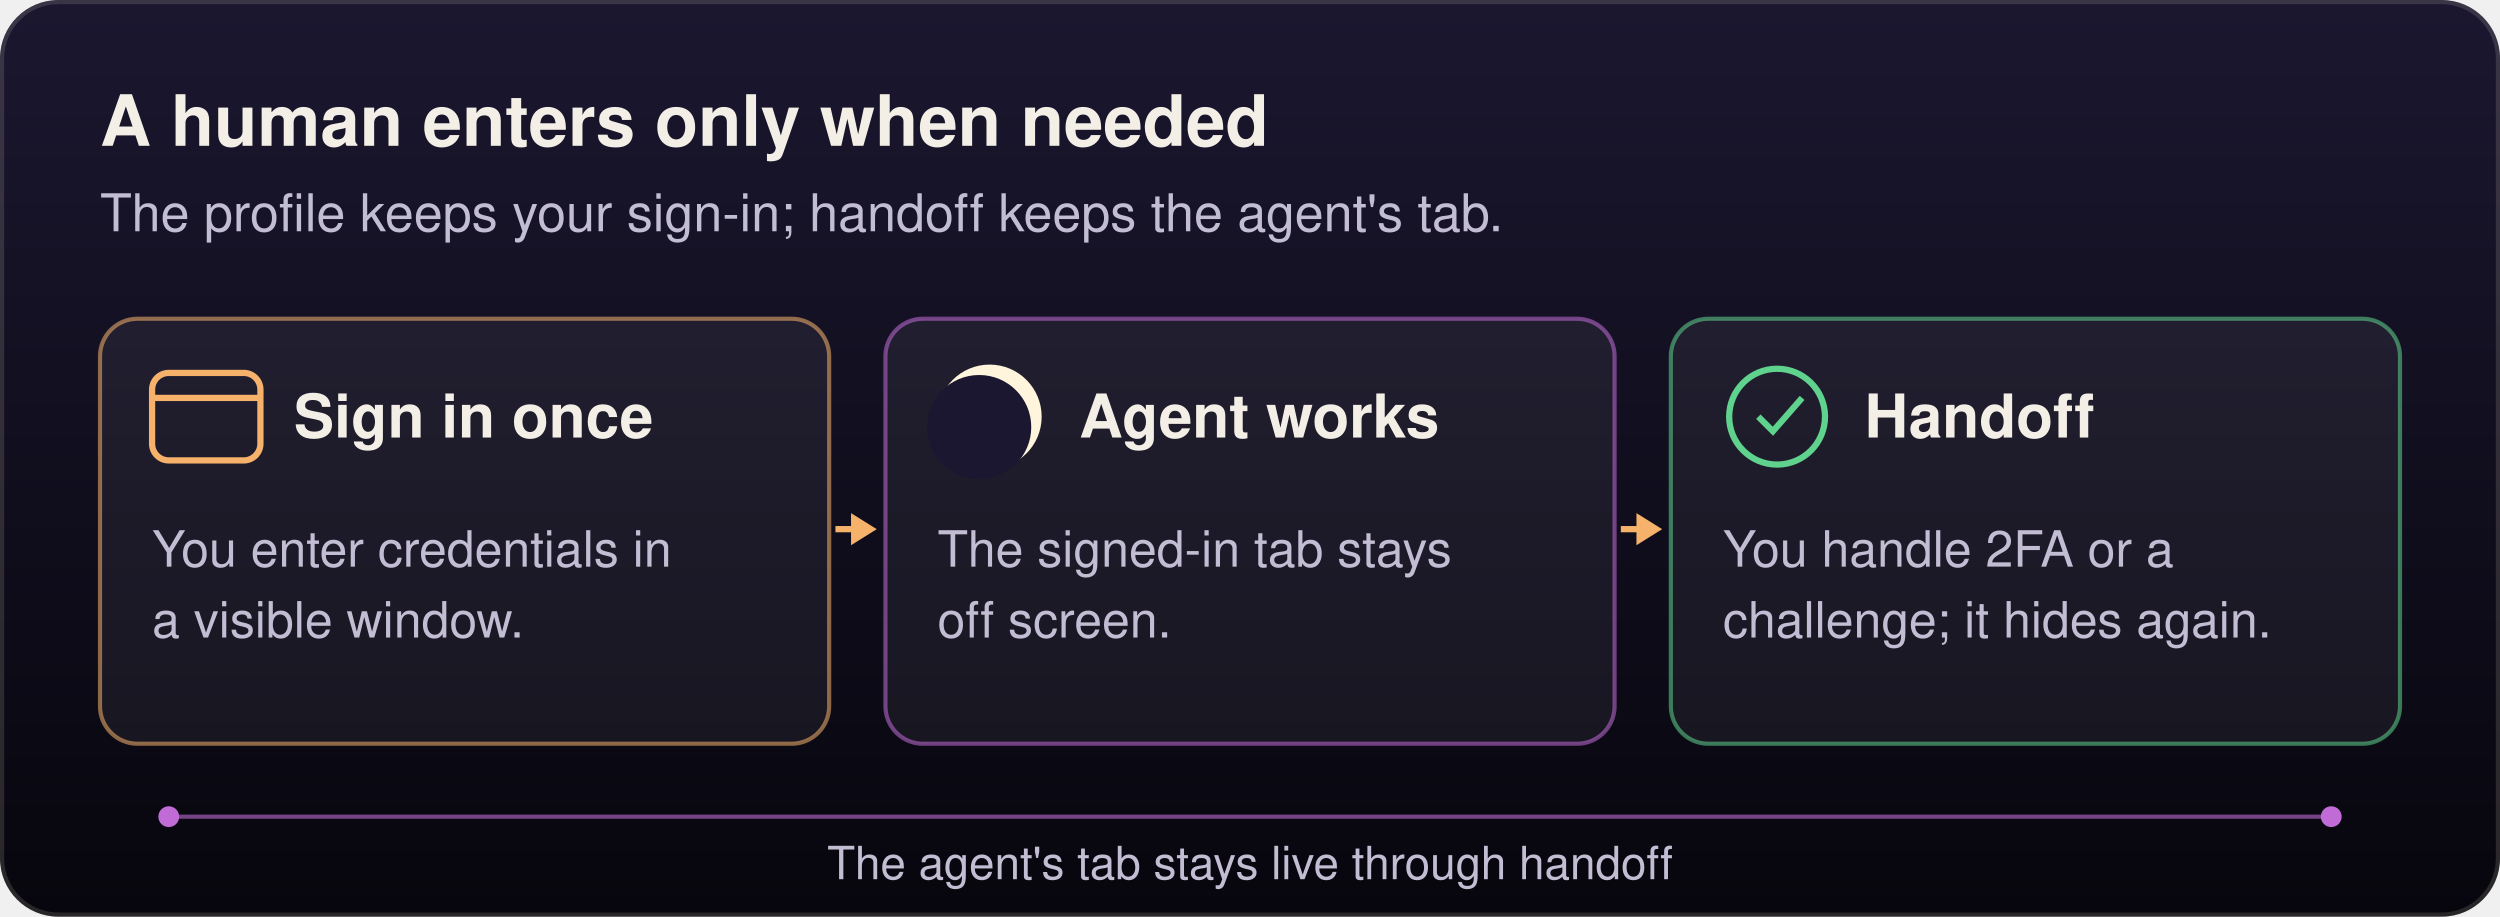
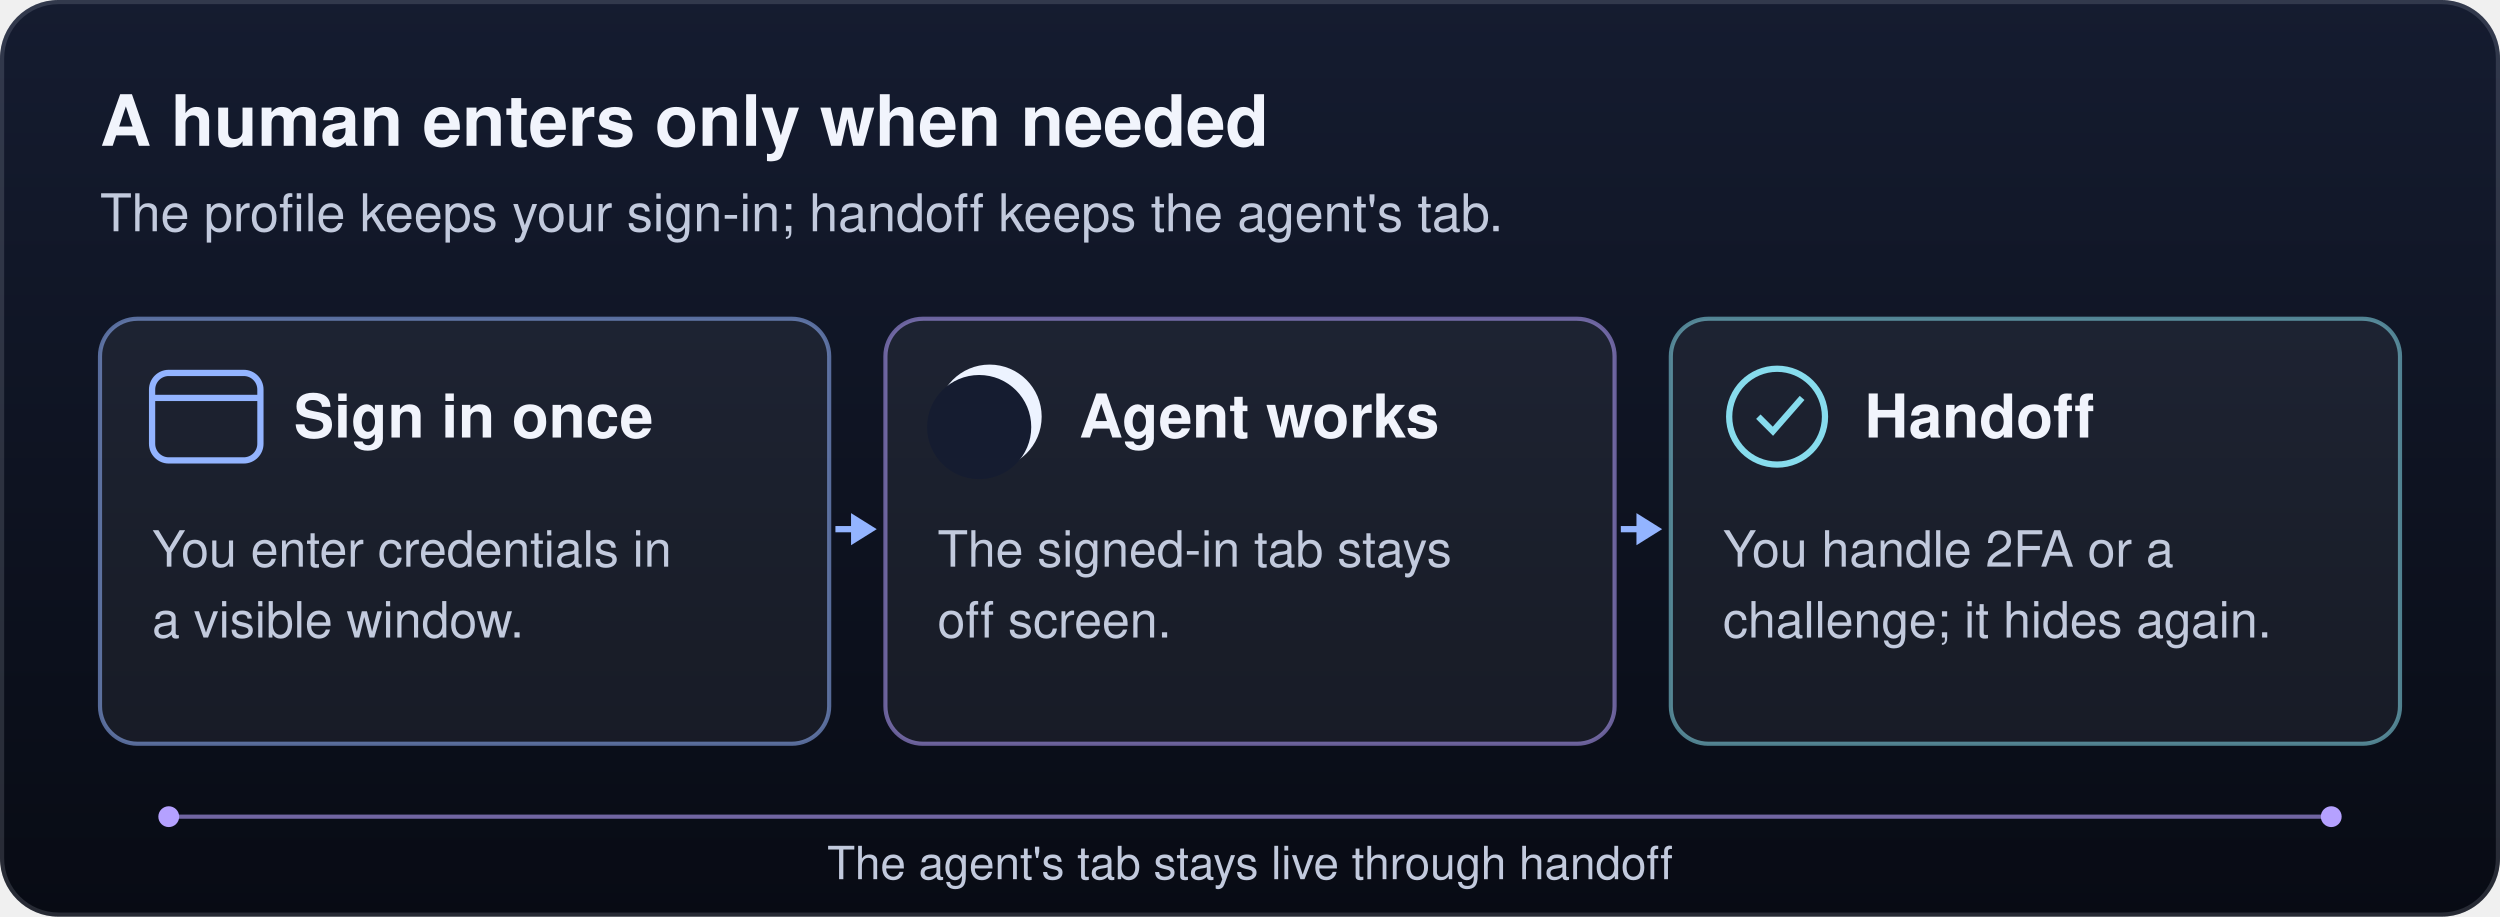
<svg xmlns="http://www.w3.org/2000/svg" viewBox="0 0 1200 440" role="img" aria-labelledby="title desc">
  <defs>
    <linearGradient id="sky" x2="0" y2="1">
-       <stop stop-color="#1b1730" />
-       <stop offset="1" stop-color="#07060d" />
+       <stop stop-color="#151c30" />
+       <stop offset="1" stop-color="#080b14" />
    </linearGradient>
  </defs>
  <rect width="1200" height="440" rx="28" fill="url(#sky)" />
-   <rect x="1" y="1" width="1198" height="438" rx="27" fill="none" stroke="#fff1d2" stroke-opacity=".14" stroke-width="2" />
-   <text x="48" y="70" fill="#f4efe6" font-family="-apple-system, BlinkMacSystemFont, 'SF Pro Display', 'Segoe UI', Helvetica, Arial, sans-serif" font-size="34" font-weight="600">A human enters only when needed</text>
-   <text x="48" y="111" fill="#c3bdd3" font-family="-apple-system, BlinkMacSystemFont, 'SF Pro Display', 'Segoe UI', Helvetica, Arial, sans-serif" font-size="25">The profile keeps your sign-in; handoff keeps the agent's tab.</text>
+   <rect x="1" y="1" width="1198" height="438" rx="27" fill="none" stroke="#e8edff" stroke-opacity=".14" stroke-width="2" />
+   <text x="48" y="70" fill="#f1f4fc" font-family="-apple-system, BlinkMacSystemFont, 'SF Pro Display', 'Segoe UI', Helvetica, Arial, sans-serif" font-size="34" font-weight="600">A human enters only when needed</text>
+   <text x="48" y="111" fill="#c2cadd" font-family="-apple-system, BlinkMacSystemFont, 'SF Pro Display', 'Segoe UI', Helvetica, Arial, sans-serif" font-size="25">The profile keeps your sign-in; handoff keeps the agent's tab.</text>
  <g font-family="-apple-system, BlinkMacSystemFont, 'SF Pro Display', 'Segoe UI', Helvetica, Arial, sans-serif">
    <g transform="translate(48 153)">
-       <rect width="350" height="204" rx="18" fill="#ffffff" fill-opacity=".055" stroke="#f6b26b" stroke-opacity=".55" stroke-width="2" />
-       <rect x="25" y="26" width="52" height="42" rx="8" fill="none" stroke="#f6b26b" stroke-width="3" />
-       <path d="M25 38h52" stroke="#f6b26b" stroke-width="3" />
-       <text x="93" y="57" fill="#f4efe6" font-size="29" font-weight="600">Sign in once</text>
-       <text x="25" y="119" fill="#c3bdd3" font-size="24">You enter credentials in</text>
-       <text x="25" y="153" fill="#c3bdd3" font-size="24">a visible window.</text>
+       <rect width="350" height="204" rx="18" fill="#ffffff" fill-opacity=".055" stroke="#93b4ff" stroke-opacity=".55" stroke-width="2" />
+       <rect x="25" y="26" width="52" height="42" rx="8" fill="none" stroke="#93b4ff" stroke-width="3" />
+       <path d="M25 38h52" stroke="#93b4ff" stroke-width="3" />
+       <text x="93" y="57" fill="#f1f4fc" font-size="29" font-weight="600">Sign in once</text>
+       <text x="25" y="119" fill="#c2cadd" font-size="24">You enter credentials in</text>
+       <text x="25" y="153" fill="#c2cadd" font-size="24">a visible window.</text>
    </g>
    <g transform="translate(425 153)">
-       <rect width="350" height="204" rx="18" fill="#ffffff" fill-opacity=".055" stroke="#c06bd6" stroke-opacity=".55" stroke-width="2" />
-       <circle cx="50" cy="47" r="25" fill="#fff4dc" />
-       <circle cx="45" cy="52" r="25" fill="#1b1730" />
-       <text x="93" y="57" fill="#f4efe6" font-size="29" font-weight="600">Agent works</text>
-       <text x="25" y="119" fill="#c3bdd3" font-size="24">The signed-in tab stays</text>
-       <text x="25" y="153" fill="#c3bdd3" font-size="24">off screen.</text>
+       <rect width="350" height="204" rx="18" fill="#ffffff" fill-opacity=".055" stroke="#b5a1ff" stroke-opacity=".55" stroke-width="2" />
+       <circle cx="50" cy="47" r="25" fill="#edf3ff" />
+       <circle cx="45" cy="52" r="25" fill="#151c30" />
+       <text x="93" y="57" fill="#f1f4fc" font-size="29" font-weight="600">Agent works</text>
+       <text x="25" y="119" fill="#c2cadd" font-size="24">The signed-in tab stays</text>
+       <text x="25" y="153" fill="#c2cadd" font-size="24">off screen.</text>
    </g>
    <g transform="translate(802 153)">
-       <rect width="350" height="204" rx="18" fill="#ffffff" fill-opacity=".055" stroke="#5fd38d" stroke-opacity=".55" stroke-width="2" />
-       <circle cx="51" cy="47" r="23" fill="none" stroke="#5fd38d" stroke-width="3" />
-       <path d="m42 47 7 7 14-16" fill="none" stroke="#5fd38d" stroke-width="3" />
-       <text x="93" y="57" fill="#f4efe6" font-size="29" font-weight="600">Handoff</text>
-       <text x="25" y="119" fill="#c3bdd3" font-size="24">You handle 2FA or a</text>
-       <text x="25" y="153" fill="#c3bdd3" font-size="24">challenge; it hides again.</text>
+       <rect width="350" height="204" rx="18" fill="#ffffff" fill-opacity=".055" stroke="#87dced" stroke-opacity=".55" stroke-width="2" />
+       <circle cx="51" cy="47" r="23" fill="none" stroke="#87dced" stroke-width="3" />
+       <path d="m42 47 7 7 14-16" fill="none" stroke="#87dced" stroke-width="3" />
+       <text x="93" y="57" fill="#f1f4fc" font-size="29" font-weight="600">Handoff</text>
+       <text x="25" y="119" fill="#c2cadd" font-size="24">You handle 2FA or a</text>
+       <text x="25" y="153" fill="#c2cadd" font-size="24">challenge; it hides again.</text>
    </g>
  </g>
-   <g stroke="#f6b26b" stroke-width="3" fill="#f6b26b">
+   <g stroke="#93b4ff" stroke-width="3" fill="#93b4ff">
    <path d="M401 254h17" />
    <path d="m418 254-8-5v10z" />
    <path d="M778 254h17" />
    <path d="m795 254-8-5v10z" />
  </g>
-   <path d="M81 392h1038" stroke="#c06bd6" stroke-opacity=".6" stroke-width="2" />
-   <circle cx="81" cy="392" r="5" fill="#c06bd6" />
-   <circle cx="1119" cy="392" r="5" fill="#c06bd6" />
-   <text x="600" y="422" text-anchor="middle" fill="#c3bdd3" font-family="-apple-system, BlinkMacSystemFont, 'SF Pro Display', 'Segoe UI', Helvetica, Arial, sans-serif" font-size="22">The agent's tab stays live through handoff</text>
+   <path d="M81 392h1038" stroke="#b5a1ff" stroke-opacity=".6" stroke-width="2" />
+   <circle cx="81" cy="392" r="5" fill="#b5a1ff" />
+   <circle cx="1119" cy="392" r="5" fill="#b5a1ff" />
+   <text x="600" y="422" text-anchor="middle" fill="#c2cadd" font-family="-apple-system, BlinkMacSystemFont, 'SF Pro Display', 'Segoe UI', Helvetica, Arial, sans-serif" font-size="22">The agent's tab stays live through handoff</text>
</svg>
